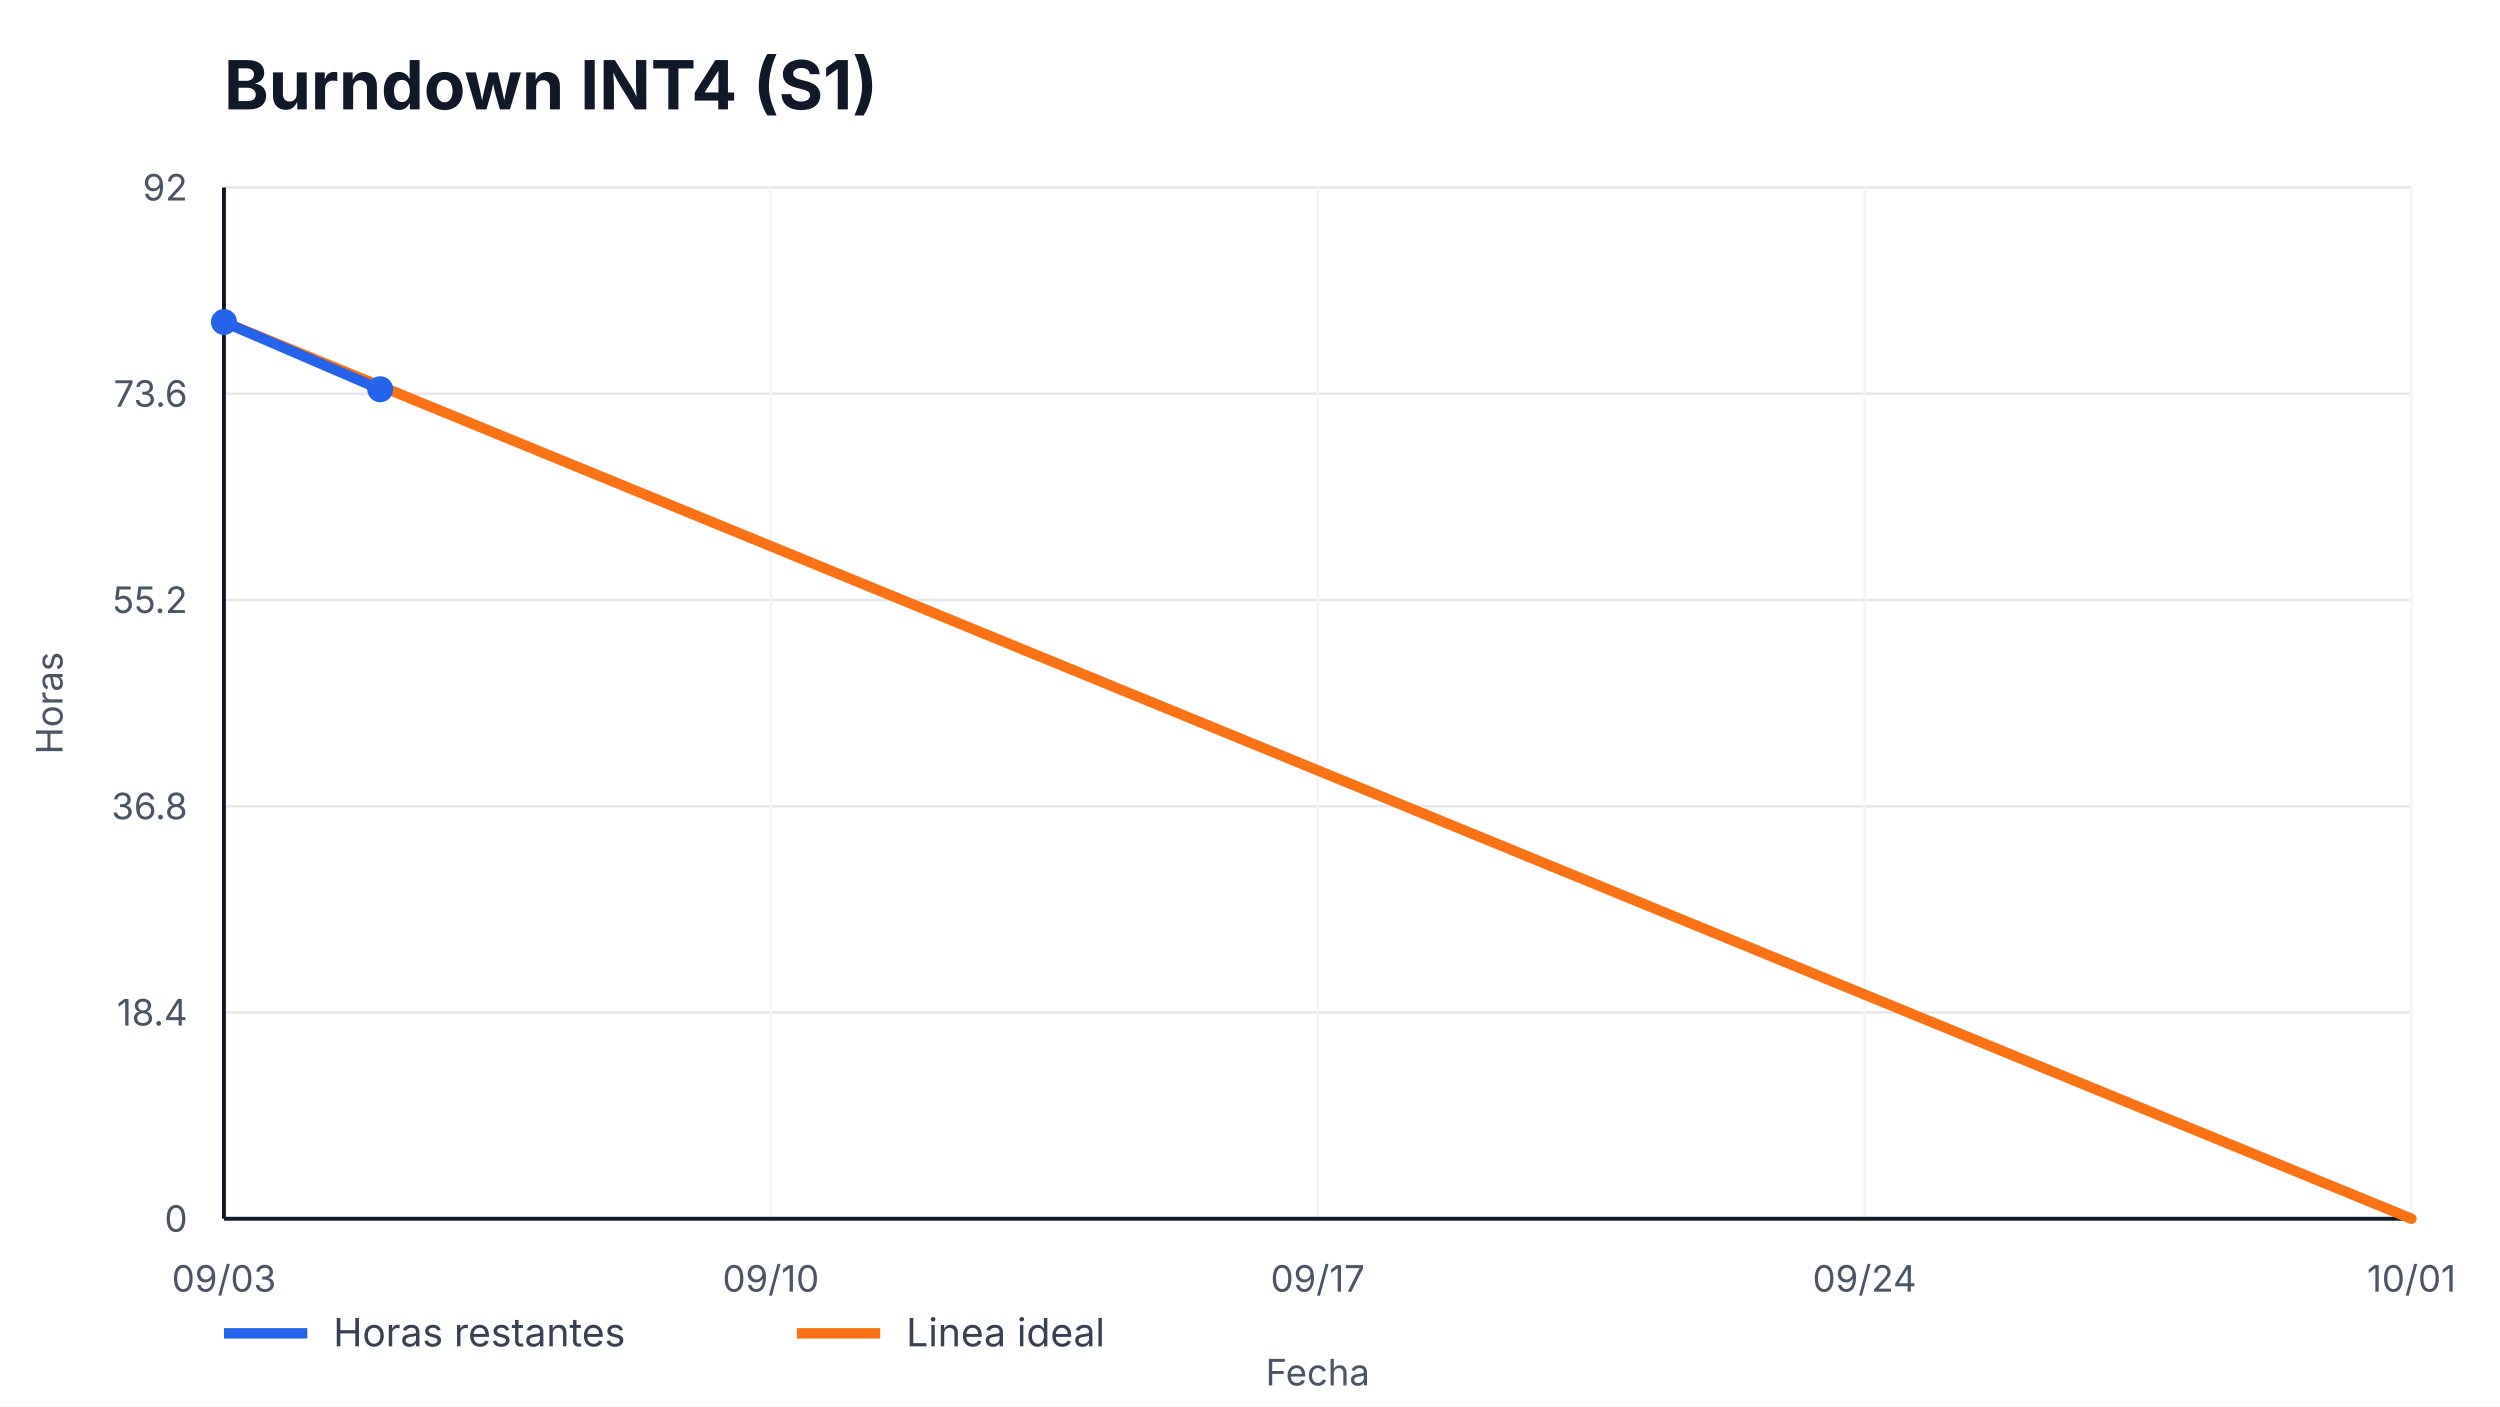
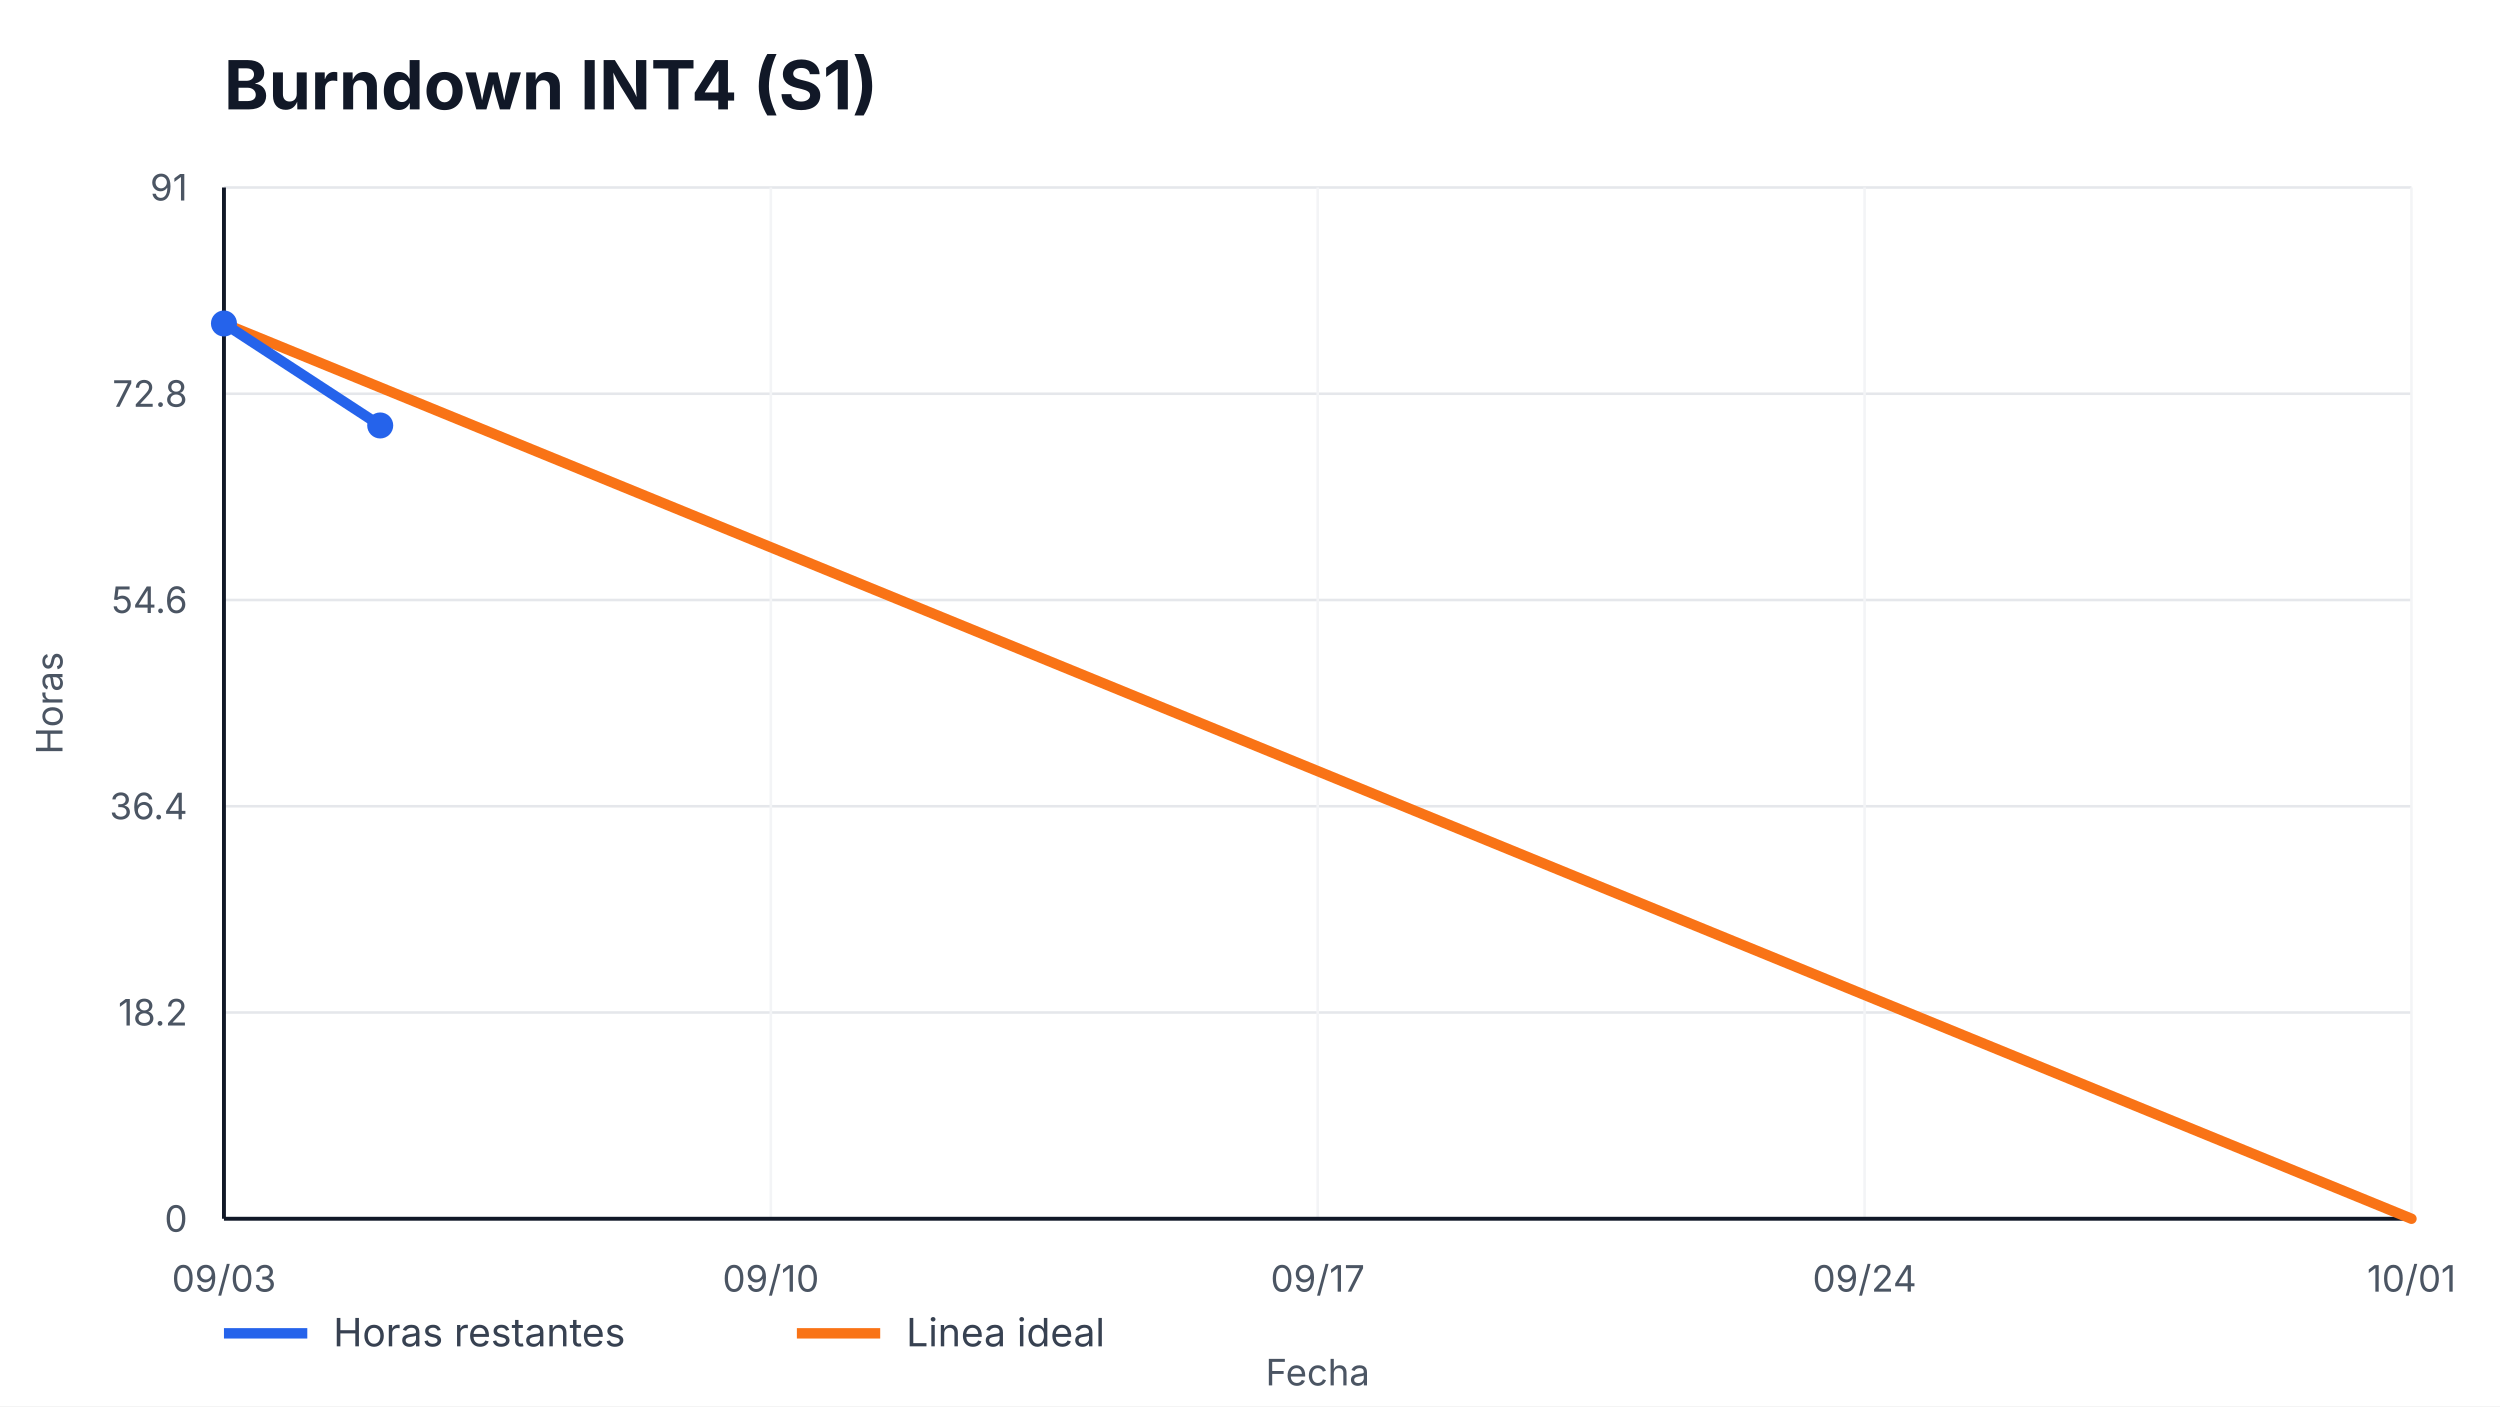
<svg xmlns="http://www.w3.org/2000/svg" width="960" height="540" viewBox="0 0 960 540" role="img" aria-label="Burndown INT4 (S1)">
  <style>
    text { font-family: -apple-system, BlinkMacSystemFont, "Segoe UI", sans-serif; fill: #111827; }
    .title { font-size: 26px; font-weight: 700; }
    .axis { font-size: 14px; fill: #4b5563; }
    .legend { font-size: 15px; fill: #374151; }
    .overrun { font-size: 14px; font-weight: 700; fill: #b91c1c; }
  </style>
  <rect width="100%" height="100%" fill="#ffffff" />
  <text x="86" y="42" class="title">Burndown INT4 (S1)</text>
  <g>
    <line x1="86" y1="468.00" x2="926" y2="468.00" stroke="#e5e7eb" />
    <line x1="86" y1="388.80" x2="926" y2="388.80" stroke="#e5e7eb" />
    <line x1="86" y1="309.60" x2="926" y2="309.60" stroke="#e5e7eb" />
    <line x1="86" y1="230.40" x2="926" y2="230.40" stroke="#e5e7eb" />
    <line x1="86" y1="151.20" x2="926" y2="151.20" stroke="#e5e7eb" />
    <line x1="86" y1="72.00" x2="926" y2="72.00" stroke="#e5e7eb" />
  </g>
  <g>
    <line x1="86.00" y1="72" x2="86.00" y2="468" stroke="#f3f4f6" />
    <text x="86.00" y="496" text-anchor="middle" class="axis">09/03</text>
    <line x1="296.00" y1="72" x2="296.00" y2="468" stroke="#f3f4f6" />
    <text x="296.00" y="496" text-anchor="middle" class="axis">09/10</text>
    <line x1="506.00" y1="72" x2="506.00" y2="468" stroke="#f3f4f6" />
    <text x="506.00" y="496" text-anchor="middle" class="axis">09/17</text>
    <line x1="716.00" y1="72" x2="716.00" y2="468" stroke="#f3f4f6" />
    <text x="716.00" y="496" text-anchor="middle" class="axis">09/24</text>
    <line x1="926.00" y1="72" x2="926.00" y2="468" stroke="#f3f4f6" />
    <text x="926.00" y="496" text-anchor="middle" class="axis">10/01</text>
  </g>
  <line x1="86" y1="468" x2="926" y2="468" stroke="#111827" stroke-width="1.5" />
  <line x1="86" y1="72" x2="86" y2="468" stroke="#111827" stroke-width="1.5" />
  <g>
    <text x="72" y="473.00" text-anchor="end" class="axis">0</text>
-     <text x="72" y="393.80" text-anchor="end" class="axis">18.4</text>
-     <text x="72" y="314.60" text-anchor="end" class="axis">36.8</text>
-     <text x="72" y="235.40" text-anchor="end" class="axis">55.2</text>
-     <text x="72" y="156.20" text-anchor="end" class="axis">73.6</text>
-     <text x="72" y="77.00" text-anchor="end" class="axis">92</text>
+     <text x="72" y="393.80" text-anchor="end" class="axis">18.2</text>
+     <text x="72" y="314.60" text-anchor="end" class="axis">36.4</text>
+     <text x="72" y="235.40" text-anchor="end" class="axis">54.6</text>
+     <text x="72" y="156.20" text-anchor="end" class="axis">72.8</text>
+     <text x="72" y="77.00" text-anchor="end" class="axis">91</text>
  </g>
-   <polyline points="86.00,123.65 926.00,468.00" fill="none" stroke="#f97316" stroke-width="4" stroke-linecap="round" />
-   <polyline points="86.00,123.65 146.00,149.48" fill="none" stroke="#2563eb" stroke-width="4" stroke-linecap="round" stroke-linejoin="round" />
+   <polyline points="86.00,124.22 926.00,468.00" fill="none" stroke="#f97316" stroke-width="4" stroke-linecap="round" />
+   <polyline points="86.00,124.22 146.00,163.38" fill="none" stroke="#2563eb" stroke-width="4" stroke-linecap="round" stroke-linejoin="round" />
  <g>
-     <circle cx="86.00" cy="123.65" r="5" fill="#2563eb" />
-     <circle cx="146.00" cy="149.48" r="5" fill="#2563eb" />
+     <circle cx="86.00" cy="124.22" r="5" fill="#2563eb" />
+     <circle cx="146.00" cy="163.38" r="5" fill="#2563eb" />
  </g>
  <line x1="86" y1="512" x2="118" y2="512" stroke="#2563eb" stroke-width="4" />
  <text x="128" y="517" class="legend">Horas restantes</text>
  <line x1="306" y1="512" x2="338" y2="512" stroke="#f97316" stroke-width="4" />
  <text x="348" y="517" class="legend">Linea ideal</text>
  <text x="506.0" y="532" text-anchor="middle" class="axis">Fecha</text>
  <text x="24" y="270.0" transform="rotate(-90 24,270.0)" text-anchor="middle" class="axis">Horas</text>
</svg>
